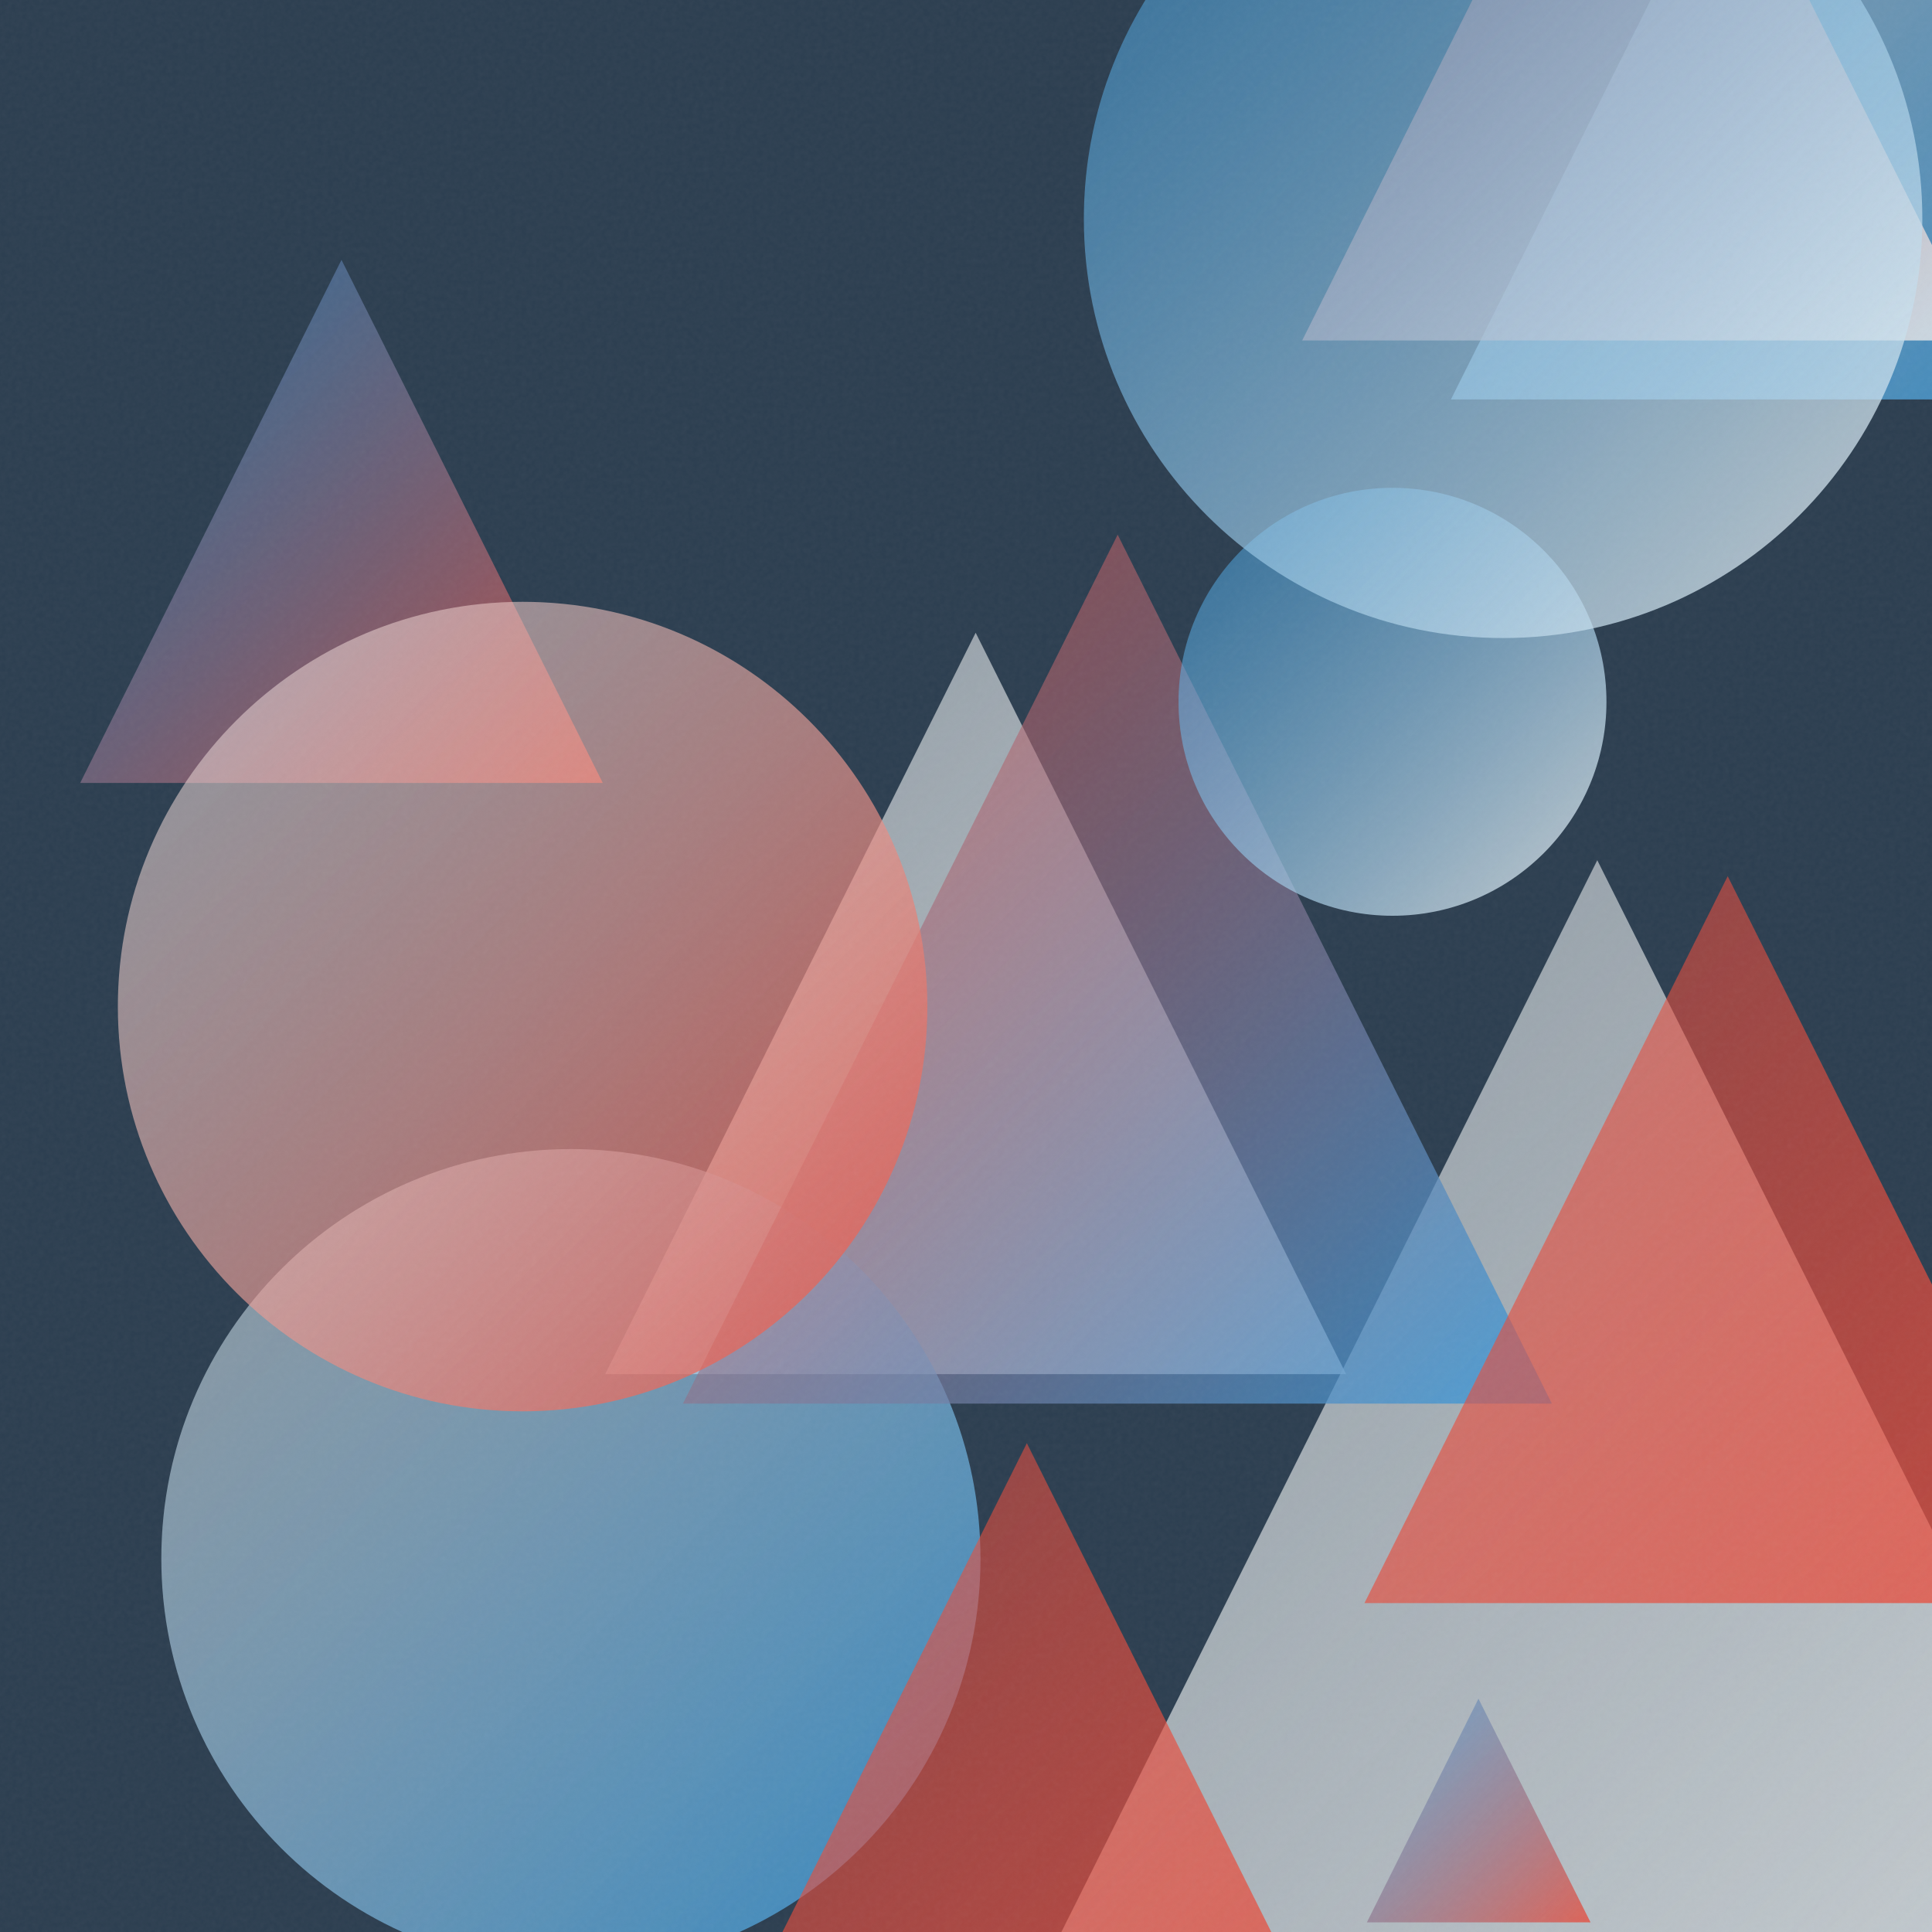
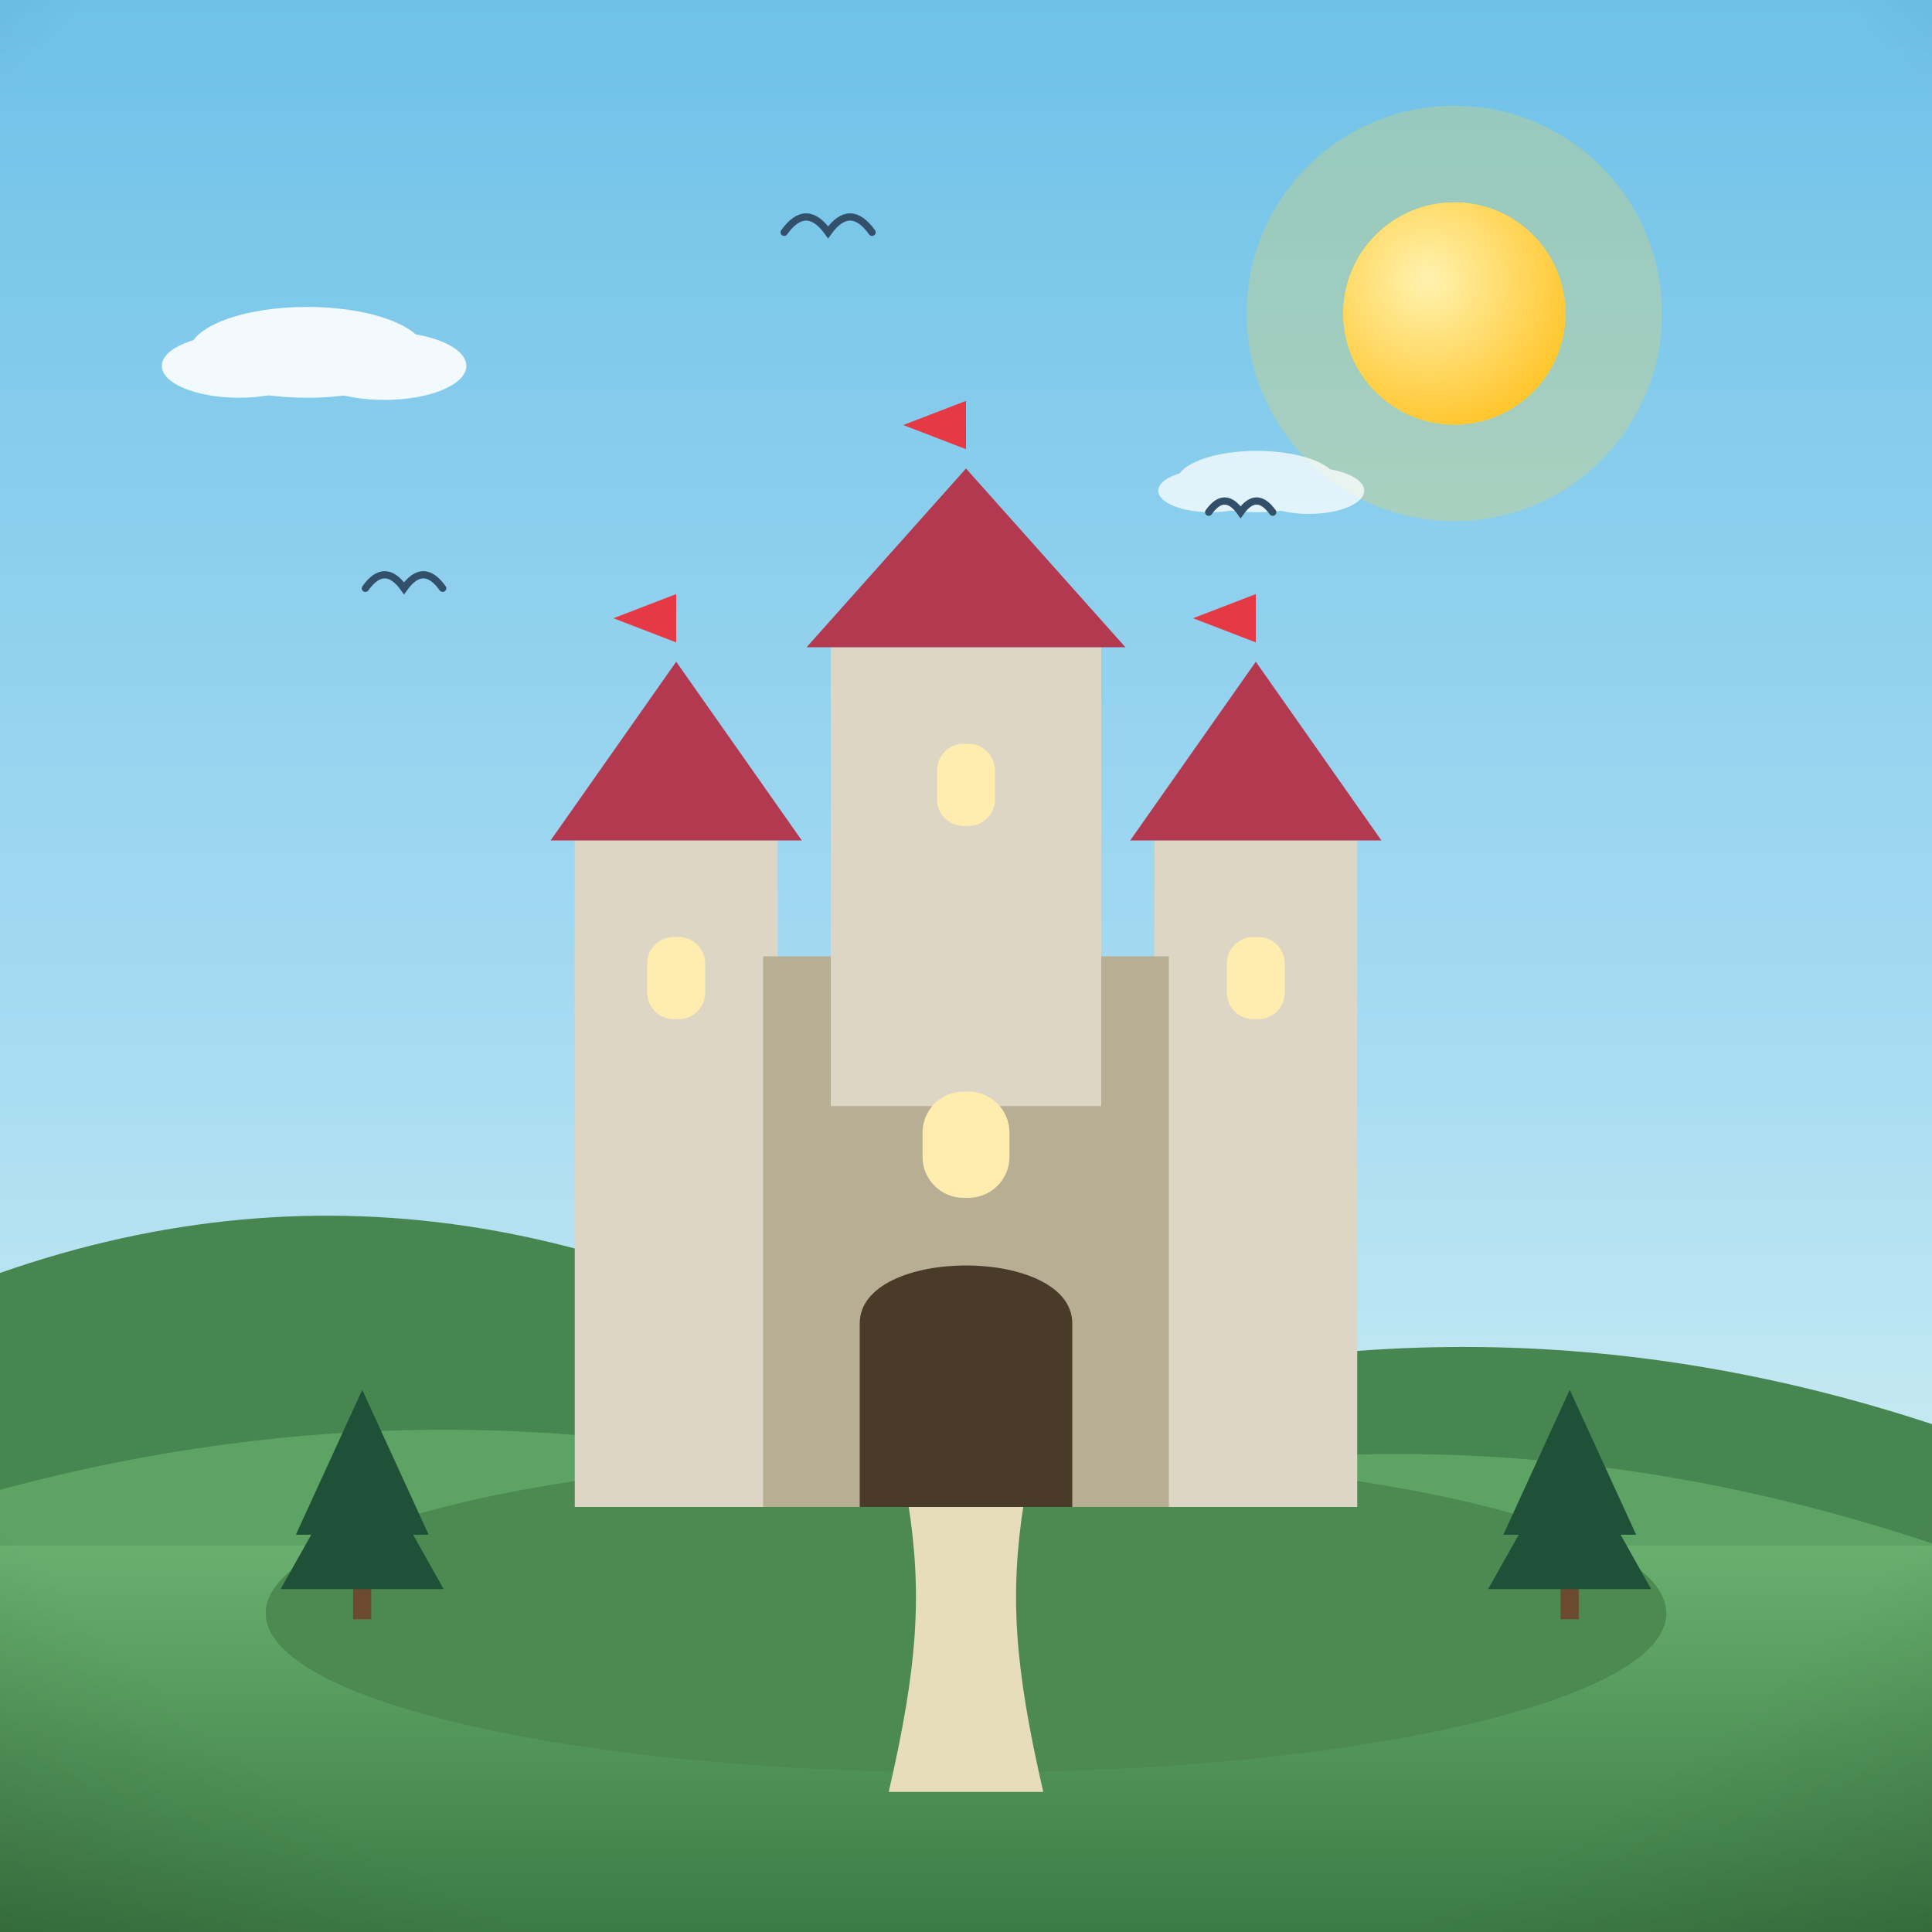
- <svg xmlns="http://www.w3.org/2000/svg" viewBox="0 0 400 400">
+ <svg xmlns="http://www.w3.org/2000/svg" viewBox="0 0 800 800">
  <defs>
-     <linearGradient id="g0" x1="300.4" y1="-59.9" x2="443.0" y2="82.7" gradientUnits="userSpaceOnUse">
-       <stop offset="0" stop-color="#ECF0F1" stop-opacity="0.5" />
-       <stop offset="1" stop-color="#3498DB" stop-opacity="0.8" />
+     <linearGradient id="sky" x1="0" y1="0" x2="0" y2="1">
+       <stop offset="0" stop-color="#6ec1e8" />
+       <stop offset="0.55" stop-color="#a8dcf2" />
+       <stop offset="1" stop-color="#eafaf1" />
    </linearGradient>
-     <linearGradient id="g1" x1="125.3" y1="131.0" x2="278.7" y2="284.5" gradientUnits="userSpaceOnUse">
-       <stop offset="0" stop-color="#ECF0F1" stop-opacity="0.5" />
-       <stop offset="1" stop-color="#ECF0F1" stop-opacity="0.8" />
+     <radialGradient id="sunG" cx="0.38" cy="0.35" r="0.9">
+       <stop offset="0" stop-color="#fff3b0" />
+       <stop offset="1" stop-color="#ffb703" />
+     </radialGradient>
+     <linearGradient id="ground" x1="0" y1="0" x2="0" y2="1">
+       <stop offset="0" stop-color="#69b06f" />
+       <stop offset="1" stop-color="#3c7a44" />
    </linearGradient>
-     <linearGradient id="g2" x1="269.6" y1="-69.7" x2="409.9" y2="70.5" gradientUnits="userSpaceOnUse">
-       <stop offset="0" stop-color="#E74C3C" stop-opacity="0.5" />
-       <stop offset="1" stop-color="#ECF0F1" stop-opacity="0.8" />
+     <linearGradient id="sea" x1="0" y1="0" x2="0" y2="1">
+       <stop offset="0" stop-color="#3d9bc4" />
+       <stop offset="1" stop-color="#1668a0" />
    </linearGradient>
-     <linearGradient id="g3" x1="33.4" y1="237.9" x2="203.0" y2="407.5" gradientUnits="userSpaceOnUse">
-       <stop offset="0" stop-color="#ECF0F1" stop-opacity="0.5" />
-       <stop offset="1" stop-color="#3498DB" stop-opacity="0.8" />
+     <linearGradient id="shade" x1="0" y1="0" x2="0" y2="1">
+       <stop offset="0" stop-color="#ffffff" stop-opacity="0.20" />
+       <stop offset="0.5" stop-color="#ffffff" stop-opacity="0" />
+       <stop offset="1" stop-color="#000000" stop-opacity="0.16" />
    </linearGradient>
-     <linearGradient id="g4" x1="16.6" y1="53.8" x2="124.8" y2="162.1" gradientUnits="userSpaceOnUse">
-       <stop offset="0" stop-color="#3498DB" stop-opacity="0.5" />
-       <stop offset="1" stop-color="#E74C3C" stop-opacity="0.8" />
-     </linearGradient>
-     <linearGradient id="g5" x1="219.3" y1="178.1" x2="442.1" y2="400.9" gradientUnits="userSpaceOnUse">
-       <stop offset="0" stop-color="#ECF0F1" stop-opacity="0.5" />
-       <stop offset="1" stop-color="#ECF0F1" stop-opacity="0.8" />
-     </linearGradient>
-     <linearGradient id="g6" x1="141.4" y1="110.7" x2="321.3" y2="290.6" gradientUnits="userSpaceOnUse">
-       <stop offset="0" stop-color="#E74C3C" stop-opacity="0.5" />
-       <stop offset="1" stop-color="#3498DB" stop-opacity="0.8" />
-     </linearGradient>
-     <linearGradient id="g7" x1="283.0" y1="351.7" x2="329.3" y2="398.0" gradientUnits="userSpaceOnUse">
-       <stop offset="0" stop-color="#3498DB" stop-opacity="0.5" />
-       <stop offset="1" stop-color="#E74C3C" stop-opacity="0.8" />
-     </linearGradient>
-     <linearGradient id="g8" x1="244.0" y1="101.0" x2="332.6" y2="189.6" gradientUnits="userSpaceOnUse">
-       <stop offset="0" stop-color="#3498DB" stop-opacity="0.5" />
-       <stop offset="1" stop-color="#ECF0F1" stop-opacity="0.8" />
-     </linearGradient>
-     <linearGradient id="g9" x1="224.5" y1="-41.4" x2="398.0" y2="132.1" gradientUnits="userSpaceOnUse">
-       <stop offset="0" stop-color="#3498DB" stop-opacity="0.5" />
-       <stop offset="1" stop-color="#ECF0F1" stop-opacity="0.8" />
-     </linearGradient>
-     <linearGradient id="g10" x1="24.4" y1="124.5" x2="192.1" y2="292.2" gradientUnits="userSpaceOnUse">
-       <stop offset="0" stop-color="#ECF0F1" stop-opacity="0.5" />
-       <stop offset="1" stop-color="#E74C3C" stop-opacity="0.8" />
-     </linearGradient>
-     <linearGradient id="g11" x1="143.7" y1="298.8" x2="281.5" y2="436.6" gradientUnits="userSpaceOnUse">
-       <stop offset="0" stop-color="#E74C3C" stop-opacity="0.5" />
-       <stop offset="1" stop-color="#E74C3C" stop-opacity="0.8" />
-     </linearGradient>
-     <linearGradient id="g12" x1="282.5" y1="181.4" x2="433.0" y2="331.9" gradientUnits="userSpaceOnUse">
-       <stop offset="0" stop-color="#E74C3C" stop-opacity="0.5" />
-       <stop offset="1" stop-color="#E74C3C" stop-opacity="0.8" />
-     </linearGradient>
-     <filter id="n">
-       <feTurbulence type="fractalNoise" baseFrequency="0.9" numOctaves="2" stitchTiles="stitch" />
-       <feColorMatrix type="saturate" values="0" />
-     </filter>
+     <radialGradient id="vig" cx="0.5" cy="0.42" r="0.85">
+       <stop offset="0.72" stop-color="#000000" stop-opacity="0" />
+       <stop offset="1" stop-color="#000000" stop-opacity="0.20" />
+     </radialGradient>
  </defs>
-   <rect width="400" height="400" fill="#2C3E50" />
-   <path d="M 371.7 -59.9 L 443.0 82.7 L 300.4 82.7 Z" fill="url(#g0)" />
-   <path d="M 202.0 131.0 L 278.7 284.5 L 125.3 284.5 Z" fill="url(#g1)" />
-   <path d="M 339.7 -69.7 L 409.9 70.5 L 269.6 70.5 Z" fill="url(#g2)" />
-   <circle cx="118.2" cy="322.7" r="84.8" fill="url(#g3)" />
-   <path d="M 70.7 53.8 L 124.8 162.1 L 16.6 162.1 Z" fill="url(#g4)" />
-   <path d="M 330.7 178.1 L 442.1 400.9 L 219.3 400.9 Z" fill="url(#g5)" />
-   <path d="M 231.4 110.7 L 321.3 290.6 L 141.4 290.6 Z" fill="url(#g6)" />
-   <path d="M 306.1 351.7 L 329.3 398.0 L 283.0 398.0 Z" fill="url(#g7)" />
-   <circle cx="288.3" cy="145.3" r="44.3" fill="url(#g8)" />
-   <circle cx="311.2" cy="45.3" r="86.8" fill="url(#g9)" />
-   <circle cx="108.2" cy="208.4" r="83.8" fill="url(#g10)" />
-   <path d="M 212.6 298.8 L 281.5 436.6 L 143.7 436.6 Z" fill="url(#g11)" />
-   <path d="M 357.7 181.4 L 433.0 331.9 L 282.5 331.9 Z" fill="url(#g12)" />
-   <rect width="400" height="400" filter="url(#n)" opacity="0.05" />
+   <rect width="800" height="800" fill="url(#sky)" />
+   <circle cx="602.2" cy="129.8" r="86" fill="#ffd93d" opacity="0.25" />
+   <circle cx="602.2" cy="129.8" r="46" fill="#ffd93d" />
+   <circle cx="602.2" cy="129.8" r="46" fill="url(#sunG)" />
+   <g fill="#ffffff" opacity="0.9">
+     <ellipse cx="127.2" cy="145.9" rx="48.9" ry="18.8" />
+     <ellipse cx="99" cy="151.5" rx="32" ry="13.2" />
+     <ellipse cx="159.2" cy="151.5" rx="33.9" ry="14.1" />
+   </g>
+   <g fill="#ffffff" opacity="0.75">
+     <ellipse cx="520.4" cy="199.4" rx="33.1" ry="12.7" />
+     <ellipse cx="501.3" cy="203.2" rx="21.7" ry="8.9" />
+     <ellipse cx="542" cy="203.2" rx="22.9" ry="9.6" />
+   </g>
+   <path d="M0 684 L0 527.1 Q 200 457.1 400 593.8 Q 600 523.8 800 589.7 L800 684 Z" fill="#478551" />
+   <path d="M0 730 L0 616.9 Q 200 562.9 400 626.2 Q 600 572.2 800 639.1 L800 730 Z" fill="#5da464" />
+   <rect y="640" width="800" height="160" fill="url(#ground)" />
+   <path d="M 500.5 212.1 Q 507.1 202.8 513.7 212.1 Q 520.3 202.8 527 212.1" fill="none" stroke="#33506b" stroke-width="3" stroke-linecap="round" />
+   <path d="M 324.7 96.2 Q 333.8 83.5 342.9 96.2 Q 352 83.5 361.1 96.2" fill="none" stroke="#33506b" stroke-width="3" stroke-linecap="round" />
+   <path d="M 151.3 243.6 Q 159.3 232.4 167.3 243.6 Q 175.3 232.4 183.3 243.6" fill="none" stroke="#33506b" stroke-width="3" stroke-linecap="round" />
+   <g transform="translate(400 0) scale(-1 1) translate(-400 0)">
+     <ellipse cx="400" cy="668" rx="290" ry="66" fill="#4c8a52" />
+     <path d="M368 742 C 380 690 382 660 376 622 L 424 622 C 418 660 420 690 432 742 Z" fill="#e8ddba" />
+     <rect x="238" y="348" width="84" height="276" fill="#ddd6c4" />
+     <path d="M 228 348 L 280 274 L 332 348 Z" fill="#b33951" />
+     <rect x="268" y="388" width="24" height="34" rx="11" fill="#ffedb0" />
+     <path d="M 280 274 L 280 246 L 306 256 L 280 266" fill="#e63946" />
+     <rect x="478" y="348" width="84" height="276" fill="#ddd6c4" />
+     <path d="M 468 348 L 520 274 L 572 348 Z" fill="#b33951" />
+     <rect x="508" y="388" width="24" height="34" rx="11" fill="#ffedb0" />
+     <path d="M 520 274 L 520 246 L 546 256 L 520 266" fill="#e63946" />
+     <rect x="316" y="396" width="168" height="228" fill="#b8ae94" />
+     <rect x="344" y="268" width="112" height="190" fill="#ddd6c4" />
+     <path d="M 334 268 L 400 194 L 466 268 Z" fill="#b33951" />
+     <rect x="388" y="308" width="24" height="34" rx="11" fill="#ffedb0" />
+     <path d="M 400 194 L 400 166 L 426 176 L 400 186" fill="#e63946" />
+     <path d="M356 624 L 356 548 C 356 516 444 516 444 548 L 444 624 Z" fill="#4a3a28" />
+     <rect x="382" y="452" width="36" height="44" rx="17" fill="#ffedb0" />
+     <g fill="#1f5138">
+       <rect x="146.3" y="648" width="7.5" height="22.5" fill="#6b4a2f" />
+       <path d="M 150 575.5 L 122.5 635.5 L 177.5 635.5 Z" />
+       <path d="M 150 598 L 116.3 658 L 183.8 658 Z" />
+     </g>
+     <g fill="#1f5138">
+       <rect x="646.3" y="648" width="7.5" height="22.5" fill="#6b4a2f" />
+       <path d="M 650 575.5 L 622.5 635.5 L 677.5 635.5 Z" />
+       <path d="M 650 598 L 616.3 658 L 683.8 658 Z" />
+     </g>
+   </g>
+   <rect width="800" height="800" fill="url(#vig)" />
</svg>
